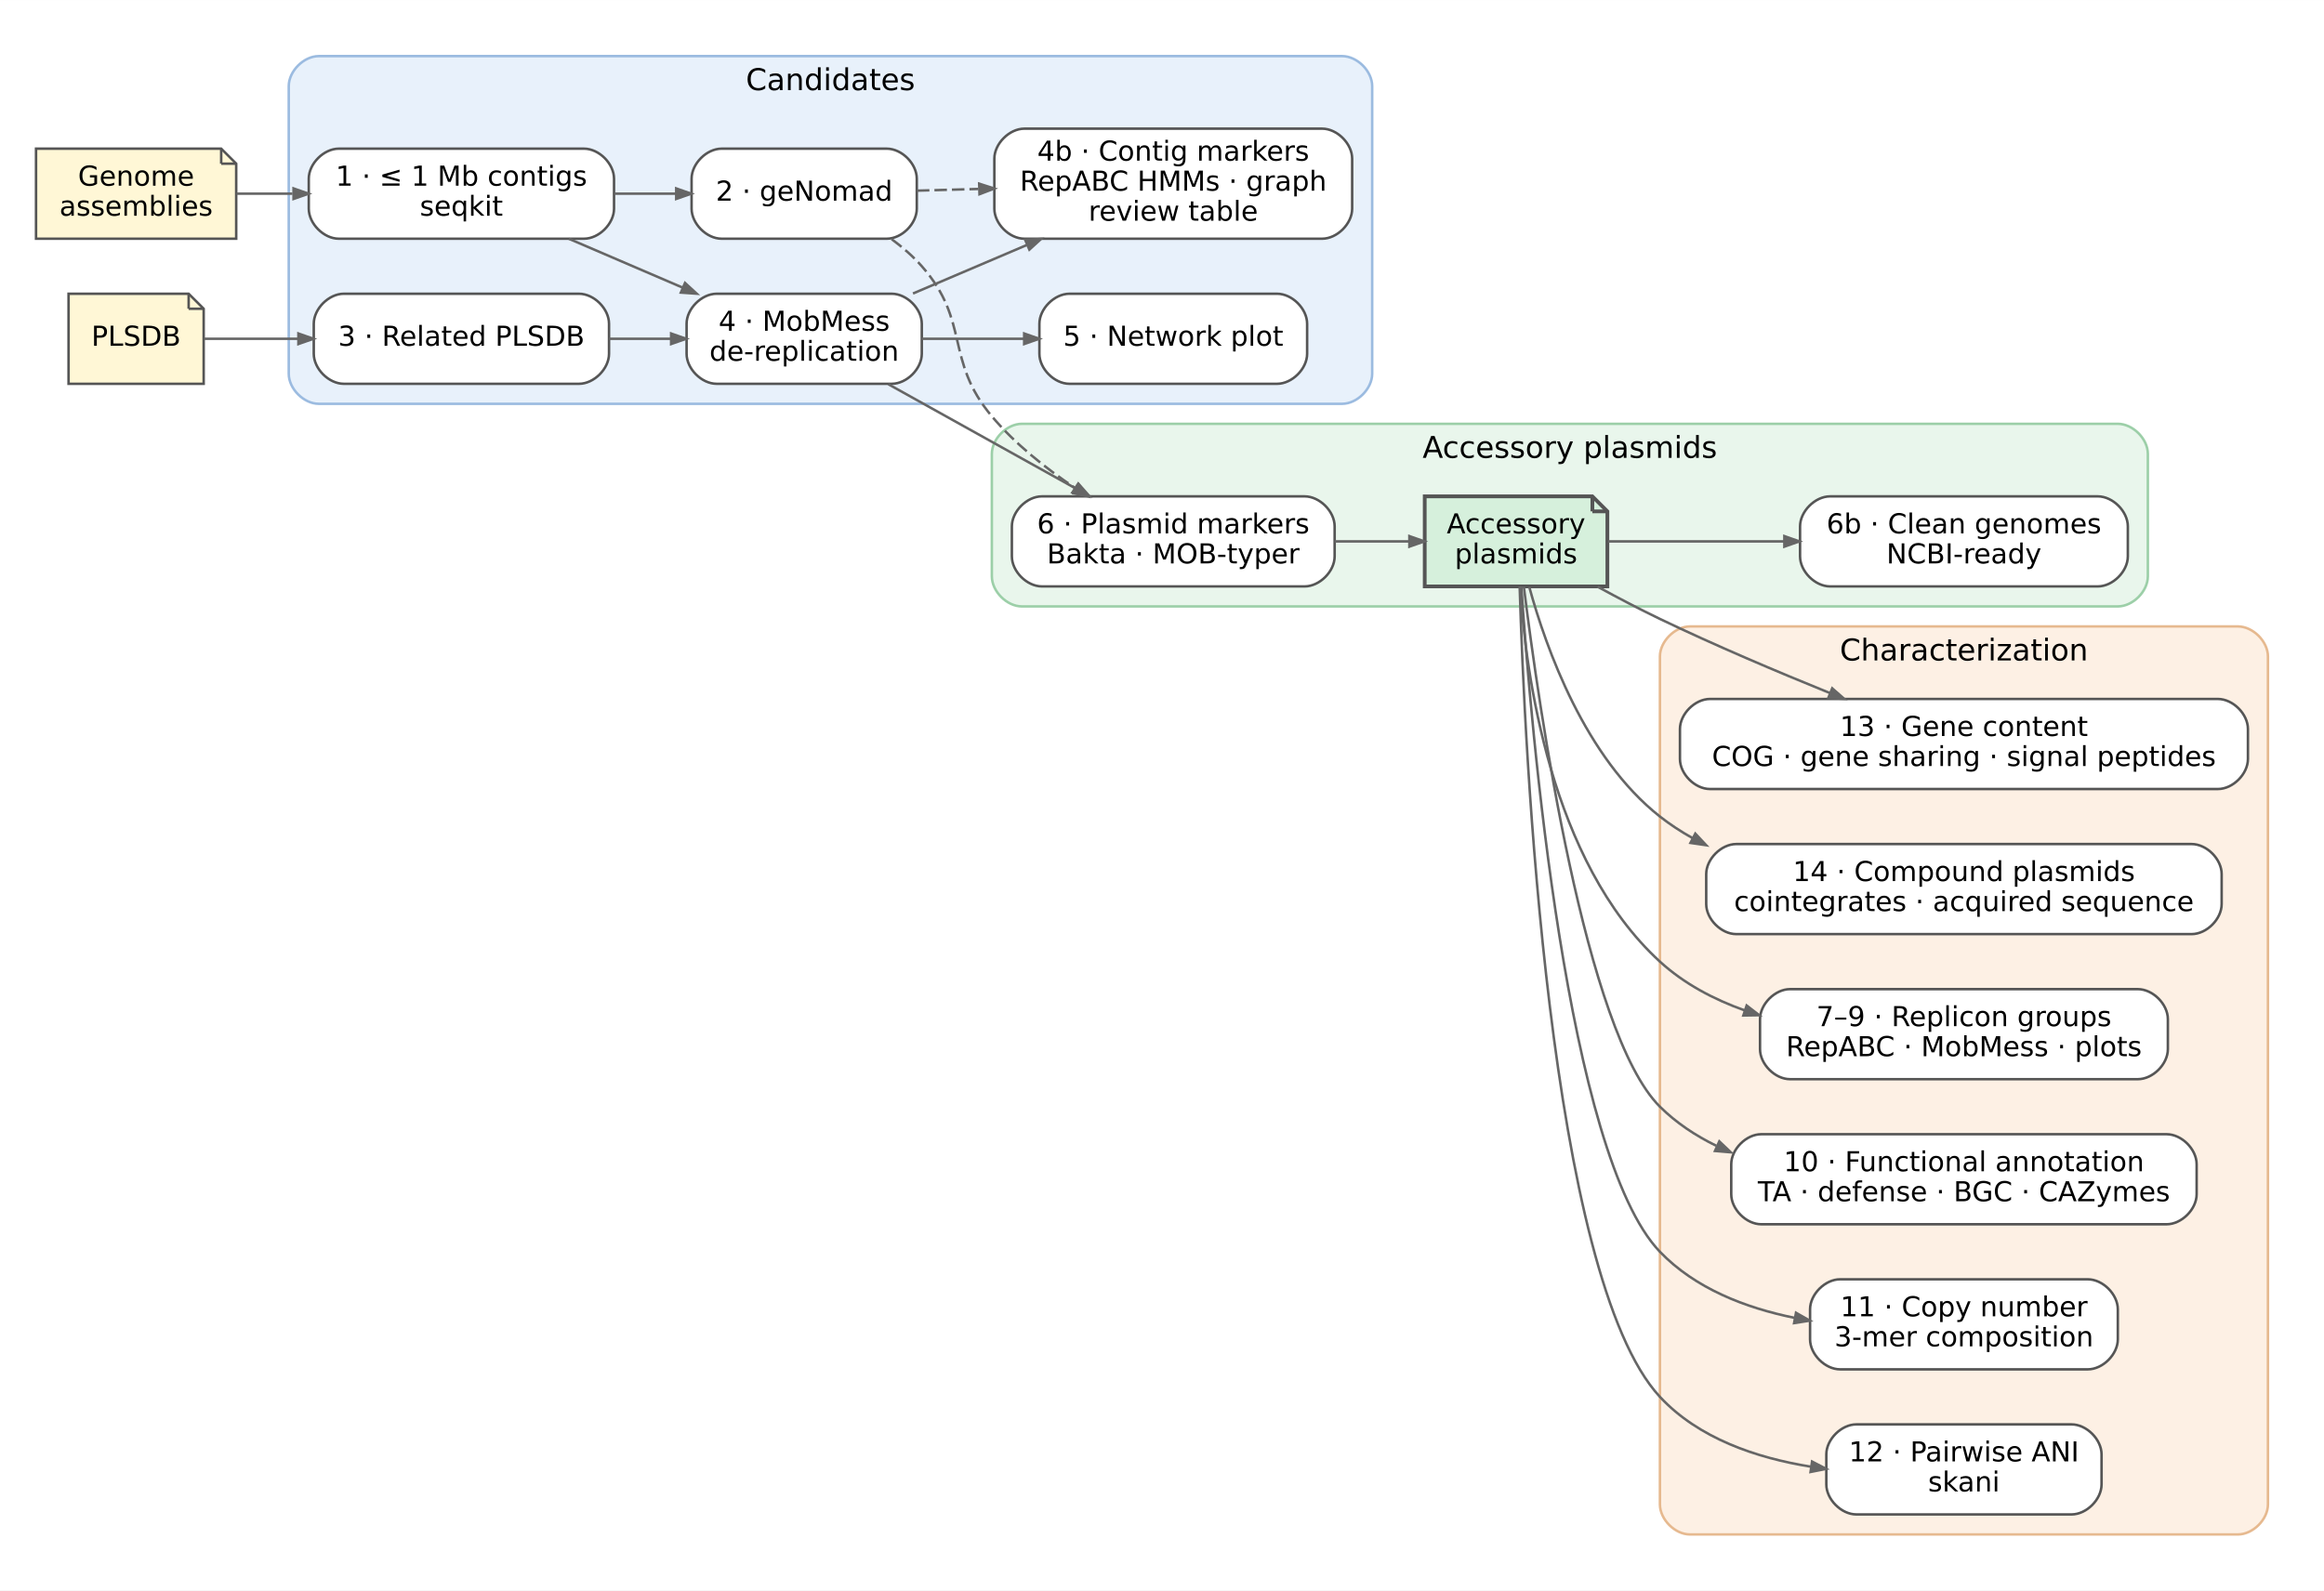
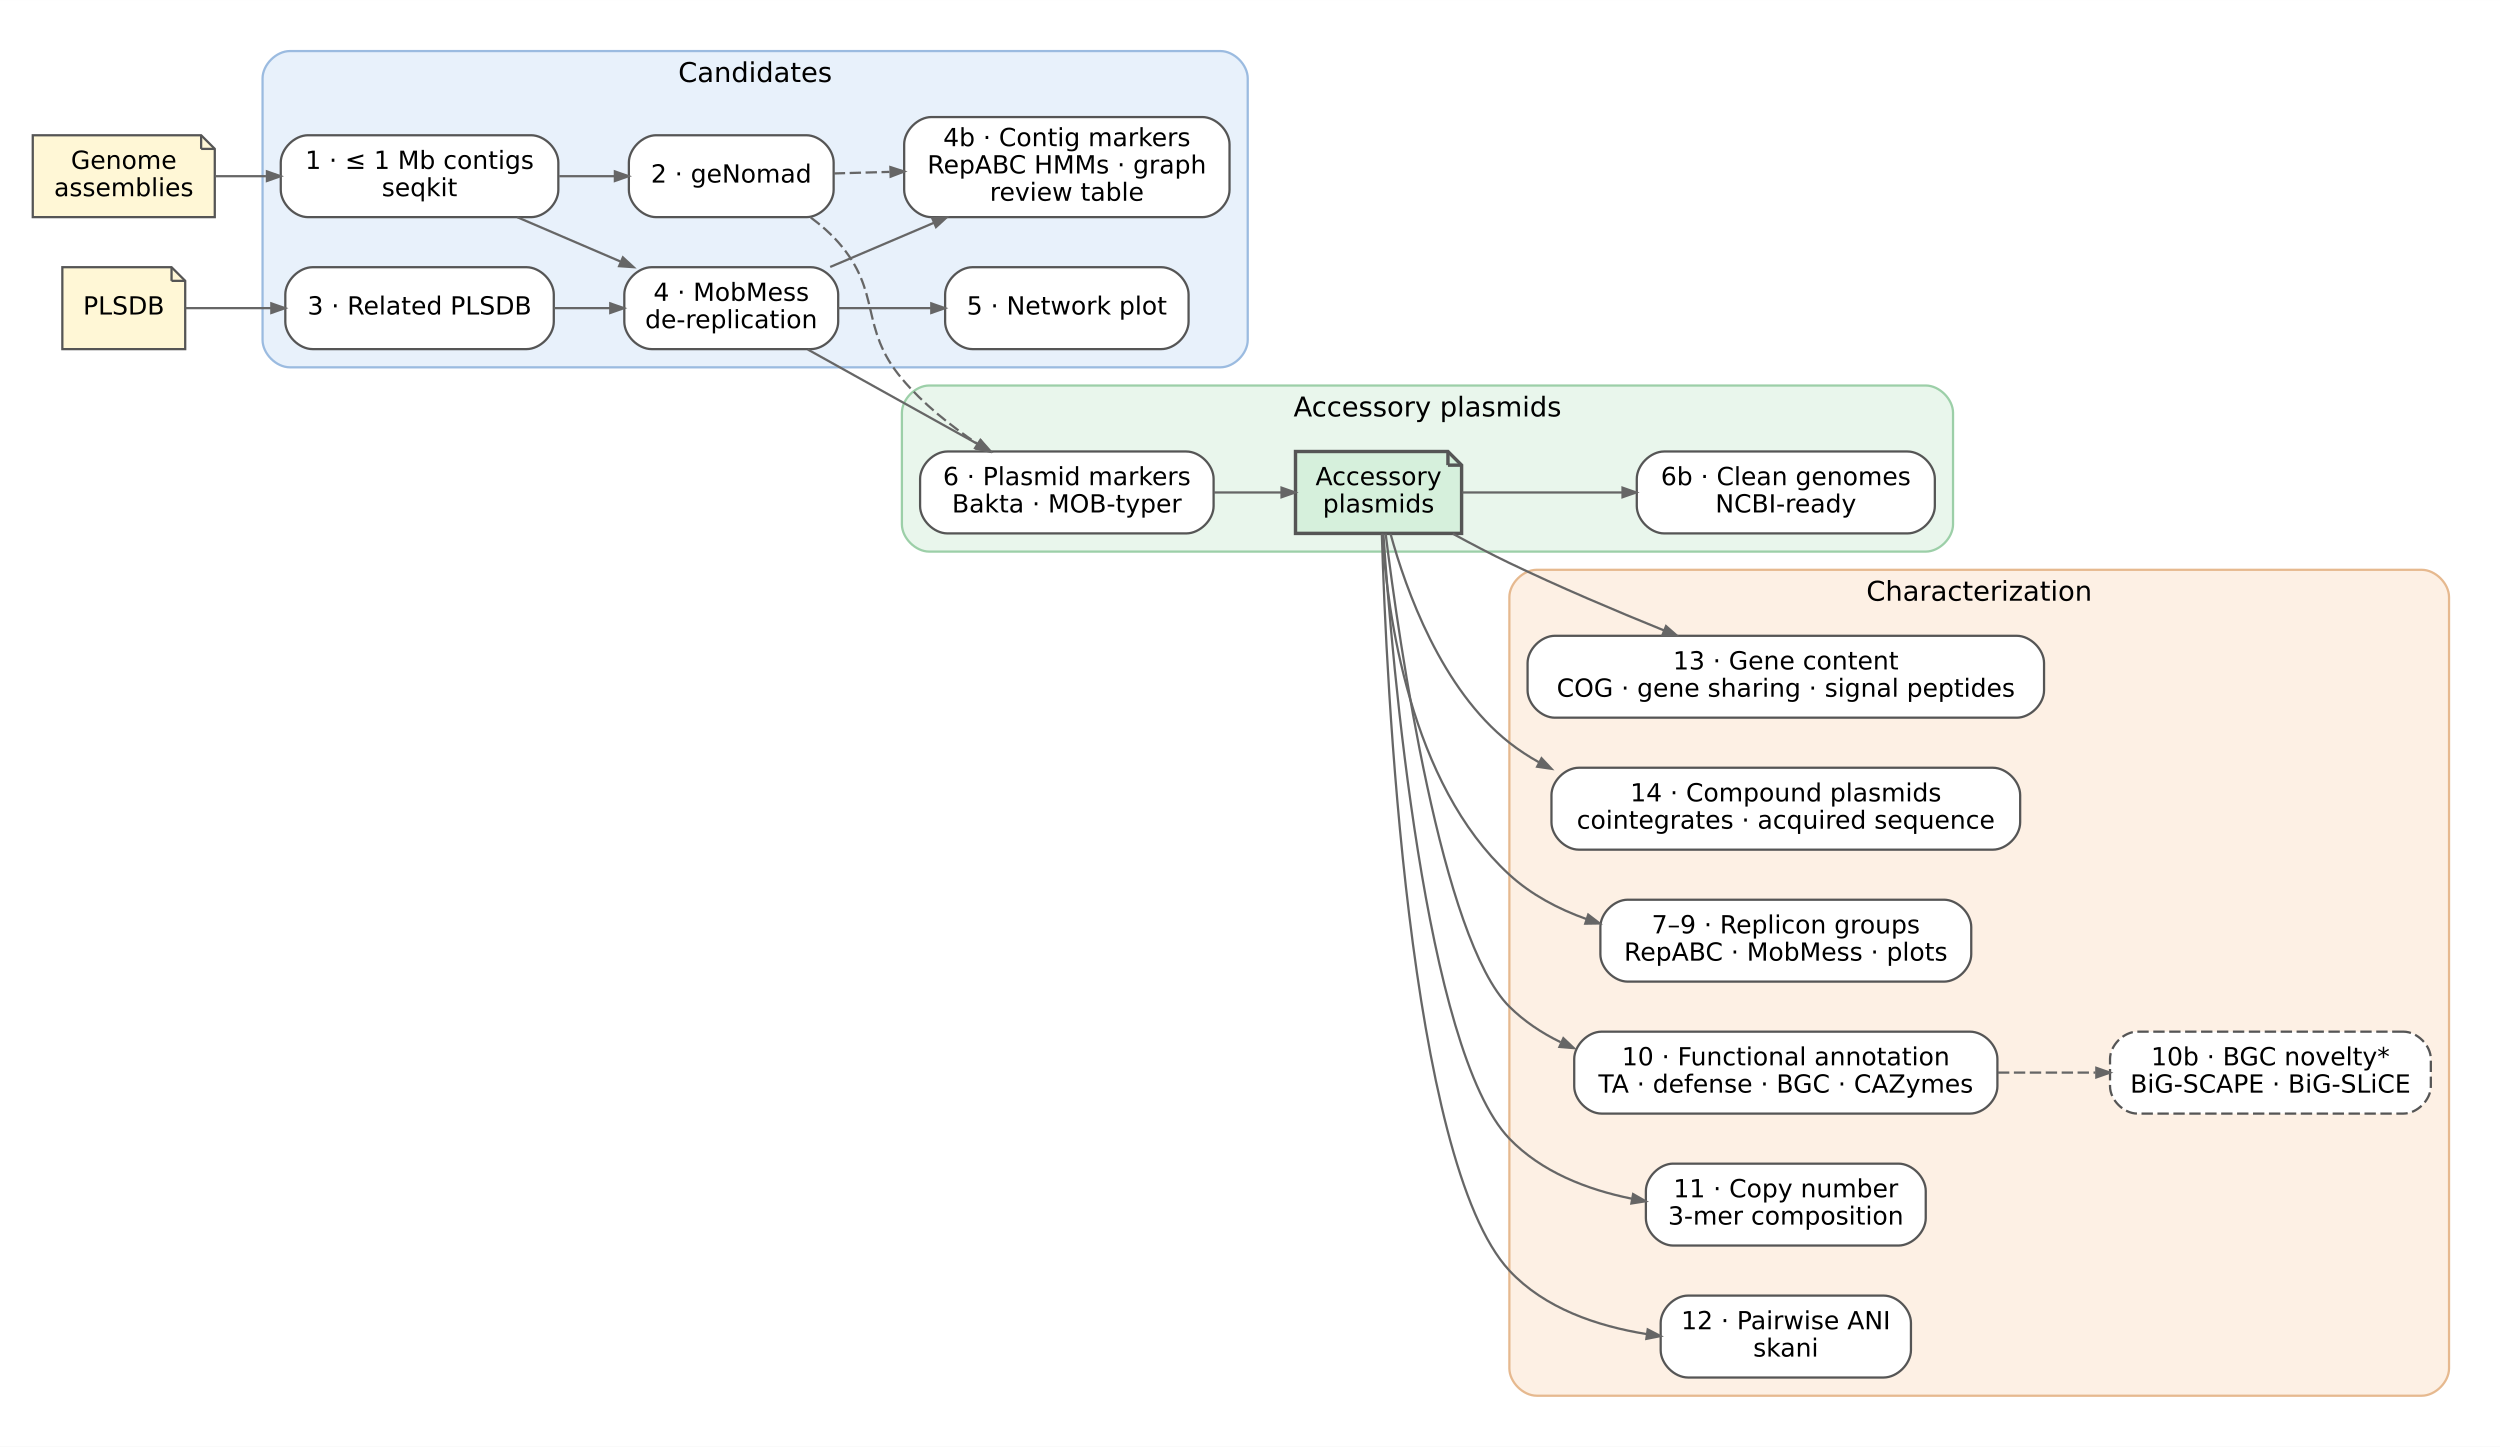
- <svg xmlns="http://www.w3.org/2000/svg" width="929pt" height="636pt" viewBox="0.00 0.00 928.80 635.80">
+ <svg xmlns="http://www.w3.org/2000/svg" width="1099pt" height="636pt" viewBox="0.00 0.00 1098.80 635.80">
  <g id="graph0" class="graph" transform="scale(1 1) rotate(0) translate(14.4 621.4)">
-     <polygon fill="white" stroke="transparent" points="-14.4,14.4 -14.4,-621.4 914.4,-621.4 914.4,14.4 -14.4,14.4" />
+     <polygon fill="white" stroke="transparent" points="-14.4,14.4 -14.4,-621.4 1084.4,-621.4 1084.4,14.4 -14.4,14.4" />
    <g id="clust1" class="cluster">
      <path fill="#e8f1fb" stroke="#9bbbe0" d="M113,-460C113,-460 522,-460 522,-460 528,-460 534,-466 534,-472 534,-472 534,-587 534,-587 534,-593 528,-599 522,-599 522,-599 113,-599 113,-599 107,-599 101,-593 101,-587 101,-587 101,-472 101,-472 101,-466 107,-460 113,-460" />
      <text text-anchor="middle" x="317.5" y="-585.4" font-family="DejaVu Sans" font-size="12.00">Candidates</text>
    </g>
    <g id="clust2" class="cluster">
      <path fill="#e9f6ec" stroke="#9ccfa8" d="M394,-379C394,-379 832,-379 832,-379 838,-379 844,-385 844,-391 844,-391 844,-440 844,-440 844,-446 838,-452 832,-452 832,-452 394,-452 394,-452 388,-452 382,-446 382,-440 382,-440 382,-391 382,-391 382,-385 388,-379 394,-379" />
      <text text-anchor="middle" x="613" y="-438.4" font-family="DejaVu Sans" font-size="12.00">Accessory plasmids</text>
    </g>
    <g id="clust3" class="cluster">
-       <path fill="#fdf0e4" stroke="#e6b98f" d="M661,-8C661,-8 880,-8 880,-8 886,-8 892,-14 892,-20 892,-20 892,-359 892,-359 892,-365 886,-371 880,-371 880,-371 661,-371 661,-371 655,-371 649,-365 649,-359 649,-359 649,-20 649,-20 649,-14 655,-8 661,-8" />
-       <text text-anchor="middle" x="770.5" y="-357.4" font-family="DejaVu Sans" font-size="12.00">Characterization</text>
+       <path fill="#fdf0e4" stroke="#e6b98f" d="M661,-8C661,-8 1050,-8 1050,-8 1056,-8 1062,-14 1062,-20 1062,-20 1062,-359 1062,-359 1062,-365 1056,-371 1050,-371 1050,-371 661,-371 661,-371 655,-371 649,-365 649,-359 649,-359 649,-20 649,-20 649,-14 655,-8 661,-8" />
+       <text text-anchor="middle" x="855.5" y="-357.4" font-family="DejaVu Sans" font-size="12.00">Characterization</text>
    </g>
    <g id="node1" class="node">
      <polygon fill="#fff7d6" stroke="#555555" points="74,-562 0,-562 0,-526 80,-526 80,-556 74,-562" />
      <polyline fill="none" stroke="#555555" points="74,-562 74,-556 " />
      <polyline fill="none" stroke="#555555" points="80,-556 74,-556 " />
      <text text-anchor="middle" x="40" y="-547.2" font-family="DejaVu Sans" font-size="11.00">Genome</text>
      <text text-anchor="middle" x="40" y="-535.2" font-family="DejaVu Sans" font-size="11.00">assemblies</text>
    </g>
    <g id="node3" class="node">
      <path fill="white" stroke="#555555" d="M219,-562C219,-562 121,-562 121,-562 115,-562 109,-556 109,-550 109,-550 109,-538 109,-538 109,-532 115,-526 121,-526 121,-526 219,-526 219,-526 225,-526 231,-532 231,-538 231,-538 231,-550 231,-550 231,-556 225,-562 219,-562" />
      <text text-anchor="middle" x="170" y="-547.2" font-family="DejaVu Sans" font-size="11.00">1 · ≤ 1 Mb contigs</text>
      <text text-anchor="middle" x="170" y="-535.2" font-family="DejaVu Sans" font-size="11.00">seqkit</text>
    </g>
    <g id="edge1" class="edge">
      <path fill="none" stroke="#666666" d="M80.1,-544C87.22,-544 94.83,-544 102.49,-544" />
      <polygon fill="#666666" stroke="#666666" points="102.92,-546.1 108.92,-544 102.92,-541.9 102.92,-546.1" />
    </g>
    <g id="node2" class="node">
      <polygon fill="#fff7d6" stroke="#555555" points="61,-504 13,-504 13,-468 67,-468 67,-498 61,-504" />
      <polyline fill="none" stroke="#555555" points="61,-504 61,-498 " />
      <polyline fill="none" stroke="#555555" points="67,-498 61,-498 " />
      <text text-anchor="middle" x="40" y="-483.2" font-family="DejaVu Sans" font-size="11.00">PLSDB</text>
    </g>
    <g id="node5" class="node">
      <path fill="white" stroke="#555555" d="M217,-504C217,-504 123,-504 123,-504 117,-504 111,-498 111,-492 111,-492 111,-480 111,-480 111,-474 117,-468 123,-468 123,-468 217,-468 217,-468 223,-468 229,-474 229,-480 229,-480 229,-492 229,-492 229,-498 223,-504 217,-504" />
      <text text-anchor="middle" x="170" y="-483.2" font-family="DejaVu Sans" font-size="11.00">3 · Related PLSDB</text>
    </g>
    <g id="edge2" class="edge">
      <path fill="none" stroke="#666666" d="M67.21,-486C78.18,-486 91.47,-486 104.76,-486" />
      <polygon fill="#666666" stroke="#666666" points="104.86,-488.1 110.86,-486 104.86,-483.9 104.86,-488.1" />
    </g>
    <g id="node4" class="node">
      <path fill="white" stroke="#555555" d="M340,-562C340,-562 274,-562 274,-562 268,-562 262,-556 262,-550 262,-550 262,-538 262,-538 262,-532 268,-526 274,-526 274,-526 340,-526 340,-526 346,-526 352,-532 352,-538 352,-538 352,-550 352,-550 352,-556 346,-562 340,-562" />
      <text text-anchor="middle" x="307" y="-541.2" font-family="DejaVu Sans" font-size="11.00">2 · geNomad</text>
    </g>
    <g id="edge3" class="edge">
      <path fill="none" stroke="#666666" d="M231.39,-544C239.56,-544 247.87,-544 255.83,-544" />
      <polygon fill="#666666" stroke="#666666" points="255.85,-546.1 261.85,-544 255.85,-541.9 255.85,-546.1" />
    </g>
    <g id="node6" class="node">
      <path fill="white" stroke="#555555" d="M342,-504C342,-504 272,-504 272,-504 266,-504 260,-498 260,-492 260,-492 260,-480 260,-480 260,-474 266,-468 272,-468 272,-468 342,-468 342,-468 348,-468 354,-474 354,-480 354,-480 354,-492 354,-492 354,-498 348,-504 342,-504" />
      <text text-anchor="middle" x="307" y="-489.2" font-family="DejaVu Sans" font-size="11.00">4 · MobMess</text>
      <text text-anchor="middle" x="307" y="-477.2" font-family="DejaVu Sans" font-size="11.00">de-replication</text>
    </g>
    <g id="edge4" class="edge">
      <path fill="none" stroke="#666666" d="M212.97,-525.97C227.32,-519.8 243.48,-512.86 258.25,-506.52" />
      <polygon fill="#666666" stroke="#666666" points="259.37,-508.32 264.05,-504.02 257.71,-504.46 259.37,-508.32" />
    </g>
    <g id="node7" class="node">
      <path fill="white" stroke="#555555" d="M514,-570C514,-570 395,-570 395,-570 389,-570 383,-564 383,-558 383,-558 383,-538 383,-538 383,-532 389,-526 395,-526 395,-526 514,-526 514,-526 520,-526 526,-532 526,-538 526,-538 526,-558 526,-558 526,-564 520,-570 514,-570" />
      <text text-anchor="middle" x="454.5" y="-557.2" font-family="DejaVu Sans" font-size="11.00">4b · Contig markers</text>
      <text text-anchor="middle" x="454.5" y="-545.2" font-family="DejaVu Sans" font-size="11.00">RepABC HMMs · graph</text>
      <text text-anchor="middle" x="454.5" y="-533.2" font-family="DejaVu Sans" font-size="11.00">review table</text>
    </g>
    <g id="edge8" class="edge">
      <path fill="none" stroke="#666666" stroke-dasharray="5,2" d="M352.05,-545.21C359.85,-545.43 368.17,-545.65 376.57,-545.89" />
      <polygon fill="#666666" stroke="#666666" points="376.94,-548 383,-546.06 377.06,-543.8 376.94,-548" />
    </g>
    <g id="node9" class="node">
      <path fill="white" stroke="#555555" d="M507,-423C507,-423 402,-423 402,-423 396,-423 390,-417 390,-411 390,-411 390,-399 390,-399 390,-393 396,-387 402,-387 402,-387 507,-387 507,-387 513,-387 519,-393 519,-399 519,-399 519,-411 519,-411 519,-417 513,-423 507,-423" />
      <text text-anchor="middle" x="454.5" y="-408.2" font-family="DejaVu Sans" font-size="11.00">6 · Plasmid markers</text>
      <text text-anchor="middle" x="454.5" y="-396.2" font-family="DejaVu Sans" font-size="11.00">Bakta · MOB-typer</text>
    </g>
    <g id="edge10" class="edge">
      <path fill="none" stroke="#666666" stroke-dasharray="5,2" d="M341.96,-525.82C346.34,-522.58 350.5,-518.97 354,-515 373.46,-492.92 363.07,-477.53 382,-455 391.21,-444.04 403.36,-434.35 415.04,-426.5" />
      <polygon fill="#666666" stroke="#666666" points="416.48,-428.06 420.35,-423.02 414.18,-424.55 416.48,-428.06" />
    </g>
    <g id="edge5" class="edge">
      <path fill="none" stroke="#666666" d="M229.04,-486C237.24,-486 245.63,-486 253.71,-486" />
      <polygon fill="#666666" stroke="#666666" points="253.82,-488.1 259.82,-486 253.82,-483.9 253.82,-488.1" />
    </g>
    <g id="edge7" class="edge">
      <path fill="none" stroke="#666666" d="M350.48,-504.1C364.74,-510.18 380.9,-517.07 396.12,-523.55" />
      <polygon fill="#666666" stroke="#666666" points="395.34,-525.5 401.68,-525.92 396.99,-521.64 395.34,-525.5" />
    </g>
    <g id="node8" class="node">
      <path fill="white" stroke="#555555" d="M496,-504C496,-504 413,-504 413,-504 407,-504 401,-498 401,-492 401,-492 401,-480 401,-480 401,-474 407,-468 413,-468 413,-468 496,-468 496,-468 502,-468 508,-474 508,-480 508,-480 508,-492 508,-492 508,-498 502,-504 496,-504" />
      <text text-anchor="middle" x="454.5" y="-483.2" font-family="DejaVu Sans" font-size="11.00">5 · Network plot</text>
    </g>
    <g id="edge6" class="edge">
      <path fill="none" stroke="#666666" d="M354.04,-486C366.96,-486 381.19,-486 394.75,-486" />
      <polygon fill="#666666" stroke="#666666" points="394.92,-488.1 400.92,-486 394.92,-483.9 394.92,-488.1" />
    </g>
    <g id="edge9" class="edge">
      <path fill="none" stroke="#666666" d="M340.65,-467.82C362.84,-455.47 392.26,-439.09 415.49,-426.16" />
      <polygon fill="#666666" stroke="#666666" points="416.74,-427.87 420.96,-423.12 414.69,-424.2 416.74,-427.87" />
    </g>
    <g id="node10" class="node">
      <polygon fill="#d6f0dc" stroke="#555555" stroke-width="1.5" points="622,-423 555,-423 555,-387 628,-387 628,-417 622,-423" />
      <polyline fill="none" stroke="#555555" stroke-width="1.5" points="622,-423 622,-417 " />
      <polyline fill="none" stroke="#555555" stroke-width="1.5" points="628,-417 622,-417 " />
      <text text-anchor="middle" x="591.5" y="-408.2" font-family="DejaVu Sans" font-size="11.00">Accessory</text>
      <text text-anchor="middle" x="591.5" y="-396.2" font-family="DejaVu Sans" font-size="11.00">plasmids</text>
    </g>
    <g id="edge11" class="edge">
      <path fill="none" stroke="#666666" d="M519.05,-405C529.14,-405 539.36,-405 548.79,-405" />
      <polygon fill="#666666" stroke="#666666" points="548.86,-407.1 554.86,-405 548.86,-402.9 548.86,-407.1" />
    </g>
    <g id="node11" class="node">
      <path fill="white" stroke="#555555" d="M824,-423C824,-423 717,-423 717,-423 711,-423 705,-417 705,-411 705,-411 705,-399 705,-399 705,-393 711,-387 717,-387 717,-387 824,-387 824,-387 830,-387 836,-393 836,-399 836,-399 836,-411 836,-411 836,-417 830,-423 824,-423" />
      <text text-anchor="middle" x="770.5" y="-408.2" font-family="DejaVu Sans" font-size="11.00">6b · Clean genomes</text>
      <text text-anchor="middle" x="770.5" y="-396.2" font-family="DejaVu Sans" font-size="11.00">NCBI-ready</text>
    </g>
    <g id="edge12" class="edge">
      <path fill="none" stroke="#666666" d="M628.32,-405C648.53,-405 674.5,-405 698.64,-405" />
      <polygon fill="#666666" stroke="#666666" points="698.73,-407.1 704.73,-405 698.73,-402.9 698.73,-407.1" />
    </g>
    <g id="node12" class="node">
      <path fill="white" stroke="#555555" d="M840,-226C840,-226 701,-226 701,-226 695,-226 689,-220 689,-214 689,-214 689,-202 689,-202 689,-196 695,-190 701,-190 701,-190 840,-190 840,-190 846,-190 852,-196 852,-202 852,-202 852,-214 852,-214 852,-220 846,-226 840,-226" />
      <text text-anchor="middle" x="770.5" y="-211.2" font-family="DejaVu Sans" font-size="11.00">7–9 · Replicon groups</text>
      <text text-anchor="middle" x="770.5" y="-199.2" font-family="DejaVu Sans" font-size="11.00">RepABC · MobMess · plots</text>
    </g>
    <g id="edge13" class="edge">
      <path fill="none" stroke="#666666" d="M593.12,-386.77C595.33,-352.22 605.19,-277.1 649,-237 658.63,-228.18 670.48,-221.91 682.93,-217.48" />
      <polygon fill="#666666" stroke="#666666" points="683.66,-219.45 688.7,-215.57 682.34,-215.47 683.66,-219.45" />
    </g>
    <g id="node13" class="node">
      <path fill="white" stroke="#555555" d="M851.5,-168C851.5,-168 689.5,-168 689.5,-168 683.5,-168 677.5,-162 677.5,-156 677.5,-156 677.5,-144 677.5,-144 677.5,-138 683.5,-132 689.5,-132 689.5,-132 851.5,-132 851.5,-132 857.5,-132 863.5,-138 863.5,-144 863.5,-144 863.5,-156 863.5,-156 863.5,-162 857.5,-168 851.5,-168" />
      <text text-anchor="middle" x="770.5" y="-153.2" font-family="DejaVu Sans" font-size="11.00">10 · Functional annotation</text>
      <text text-anchor="middle" x="770.5" y="-141.2" font-family="DejaVu Sans" font-size="11.00">TA · defense · BGC · CAZymes</text>
    </g>
    <g id="edge14" class="edge">
      <path fill="none" stroke="#666666" d="M594.61,-386.92C600.59,-338.67 619.2,-208.54 649,-179 655.52,-172.54 663.21,-167.43 671.5,-163.39" />
      <polygon fill="#666666" stroke="#666666" points="672.73,-165.14 677.33,-160.77 671,-161.31 672.73,-165.14" />
    </g>
-     <g id="node14" class="node">
+     <g id="node15" class="node">
      <path fill="white" stroke="#555555" d="M820,-110C820,-110 721,-110 721,-110 715,-110 709,-104 709,-98 709,-98 709,-86 709,-86 709,-80 715,-74 721,-74 721,-74 820,-74 820,-74 826,-74 832,-80 832,-86 832,-86 832,-98 832,-98 832,-104 826,-110 820,-110" />
      <text text-anchor="middle" x="770.5" y="-95.2" font-family="DejaVu Sans" font-size="11.00">11 · Copy number</text>
      <text text-anchor="middle" x="770.5" y="-83.2" font-family="DejaVu Sans" font-size="11.00">3-mer composition</text>
    </g>
-     <g id="edge15" class="edge">
+     <g id="edge16" class="edge">
      <path fill="none" stroke="#666666" d="M593.61,-386.92C597.42,-330.57 611.9,-159.6 649,-121 663.05,-106.38 683.09,-98.59 702.8,-94.59" />
      <polygon fill="#666666" stroke="#666666" points="703.38,-96.62 708.9,-93.47 702.62,-92.49 703.38,-96.62" />
    </g>
-     <g id="node15" class="node">
+     <g id="node16" class="node">
      <path fill="white" stroke="#555555" d="M813.5,-52C813.5,-52 727.5,-52 727.5,-52 721.5,-52 715.5,-46 715.5,-40 715.5,-40 715.5,-28 715.5,-28 715.5,-22 721.5,-16 727.5,-16 727.5,-16 813.5,-16 813.5,-16 819.5,-16 825.5,-22 825.5,-28 825.5,-28 825.5,-40 825.5,-40 825.5,-46 819.5,-52 813.5,-52" />
      <text text-anchor="middle" x="770.5" y="-37.2" font-family="DejaVu Sans" font-size="11.00">12 · Pairwise ANI</text>
      <text text-anchor="middle" x="770.5" y="-25.2" font-family="DejaVu Sans" font-size="11.00">skani</text>
    </g>
-     <g id="edge16" class="edge">
+     <g id="edge17" class="edge">
      <path fill="none" stroke="#666666" d="M592.94,-386.94C594.85,-323.3 604.53,-110.81 649,-63 664.4,-46.44 687.47,-38.59 709.32,-35.09" />
      <polygon fill="#666666" stroke="#666666" points="709.8,-37.14 715.44,-34.21 709.2,-32.98 709.8,-37.14" />
    </g>
-     <g id="node16" class="node">
+     <g id="node17" class="node">
      <path fill="white" stroke="#555555" d="M872,-342C872,-342 669,-342 669,-342 663,-342 657,-336 657,-330 657,-330 657,-318 657,-318 657,-312 663,-306 669,-306 669,-306 872,-306 872,-306 878,-306 884,-312 884,-318 884,-318 884,-330 884,-330 884,-336 878,-342 872,-342" />
      <text text-anchor="middle" x="770.5" y="-327.2" font-family="DejaVu Sans" font-size="11.00">13 · Gene content</text>
      <text text-anchor="middle" x="770.5" y="-315.2" font-family="DejaVu Sans" font-size="11.00">COG · gene sharing · signal peptides</text>
    </g>
-     <g id="edge17" class="edge">
+     <g id="edge18" class="edge">
      <path fill="none" stroke="#666666" d="M624.16,-386.84C632.17,-382.47 640.83,-377.92 649,-374 670.93,-363.47 695.67,-352.98 717,-344.34" />
      <polygon fill="#666666" stroke="#666666" points="717.85,-346.26 722.63,-342.07 716.28,-342.37 717.85,-346.26" />
    </g>
-     <g id="node17" class="node">
+     <g id="node18" class="node">
      <path fill="white" stroke="#555555" d="M861.5,-284C861.5,-284 679.5,-284 679.5,-284 673.5,-284 667.5,-278 667.5,-272 667.5,-272 667.5,-260 667.5,-260 667.5,-254 673.5,-248 679.5,-248 679.5,-248 861.5,-248 861.5,-248 867.5,-248 873.5,-254 873.5,-260 873.5,-260 873.5,-272 873.5,-272 873.5,-278 867.5,-284 861.5,-284" />
      <text text-anchor="middle" x="770.5" y="-269.2" font-family="DejaVu Sans" font-size="11.00">14 · Compound plasmids</text>
      <text text-anchor="middle" x="770.5" y="-257.2" font-family="DejaVu Sans" font-size="11.00">cointegrates · acquired sequence</text>
    </g>
-     <g id="edge18" class="edge">
+     <g id="edge19" class="edge">
      <path fill="none" stroke="#666666" d="M596.79,-386.75C603.55,-362.08 619.13,-318.49 649,-295 653.07,-291.8 657.45,-288.94 662.03,-286.39" />
      <polygon fill="#666666" stroke="#666666" points="663.14,-288.18 667.49,-283.54 661.2,-284.46 663.14,-288.18" />
    </g>
+     <g id="node14" class="node">
+       <path fill="white" stroke="#555555" stroke-dasharray="5,2" d="M1042,-168C1042,-168 925,-168 925,-168 919,-168 913,-162 913,-156 913,-156 913,-144 913,-144 913,-138 919,-132 925,-132 925,-132 1042,-132 1042,-132 1048,-132 1054,-138 1054,-144 1054,-144 1054,-156 1054,-156 1054,-162 1048,-168 1042,-168" />
+       <text text-anchor="middle" x="983.5" y="-153.2" font-family="DejaVu Sans" font-size="11.00">10b · BGC novelty*</text>
+       <text text-anchor="middle" x="983.5" y="-141.2" font-family="DejaVu Sans" font-size="11.00">BiG-SCAPE · BiG-SLiCE</text>
+     </g>
+     <g id="edge15" class="edge">
+       <path fill="none" stroke="#666666" stroke-dasharray="5,2" d="M863.74,-150C878.07,-150 892.73,-150 906.64,-150" />
+       <polygon fill="#666666" stroke="#666666" points="906.98,-152.1 912.98,-150 906.98,-147.9 906.98,-152.1" />
+     </g>
  </g>
</svg>
